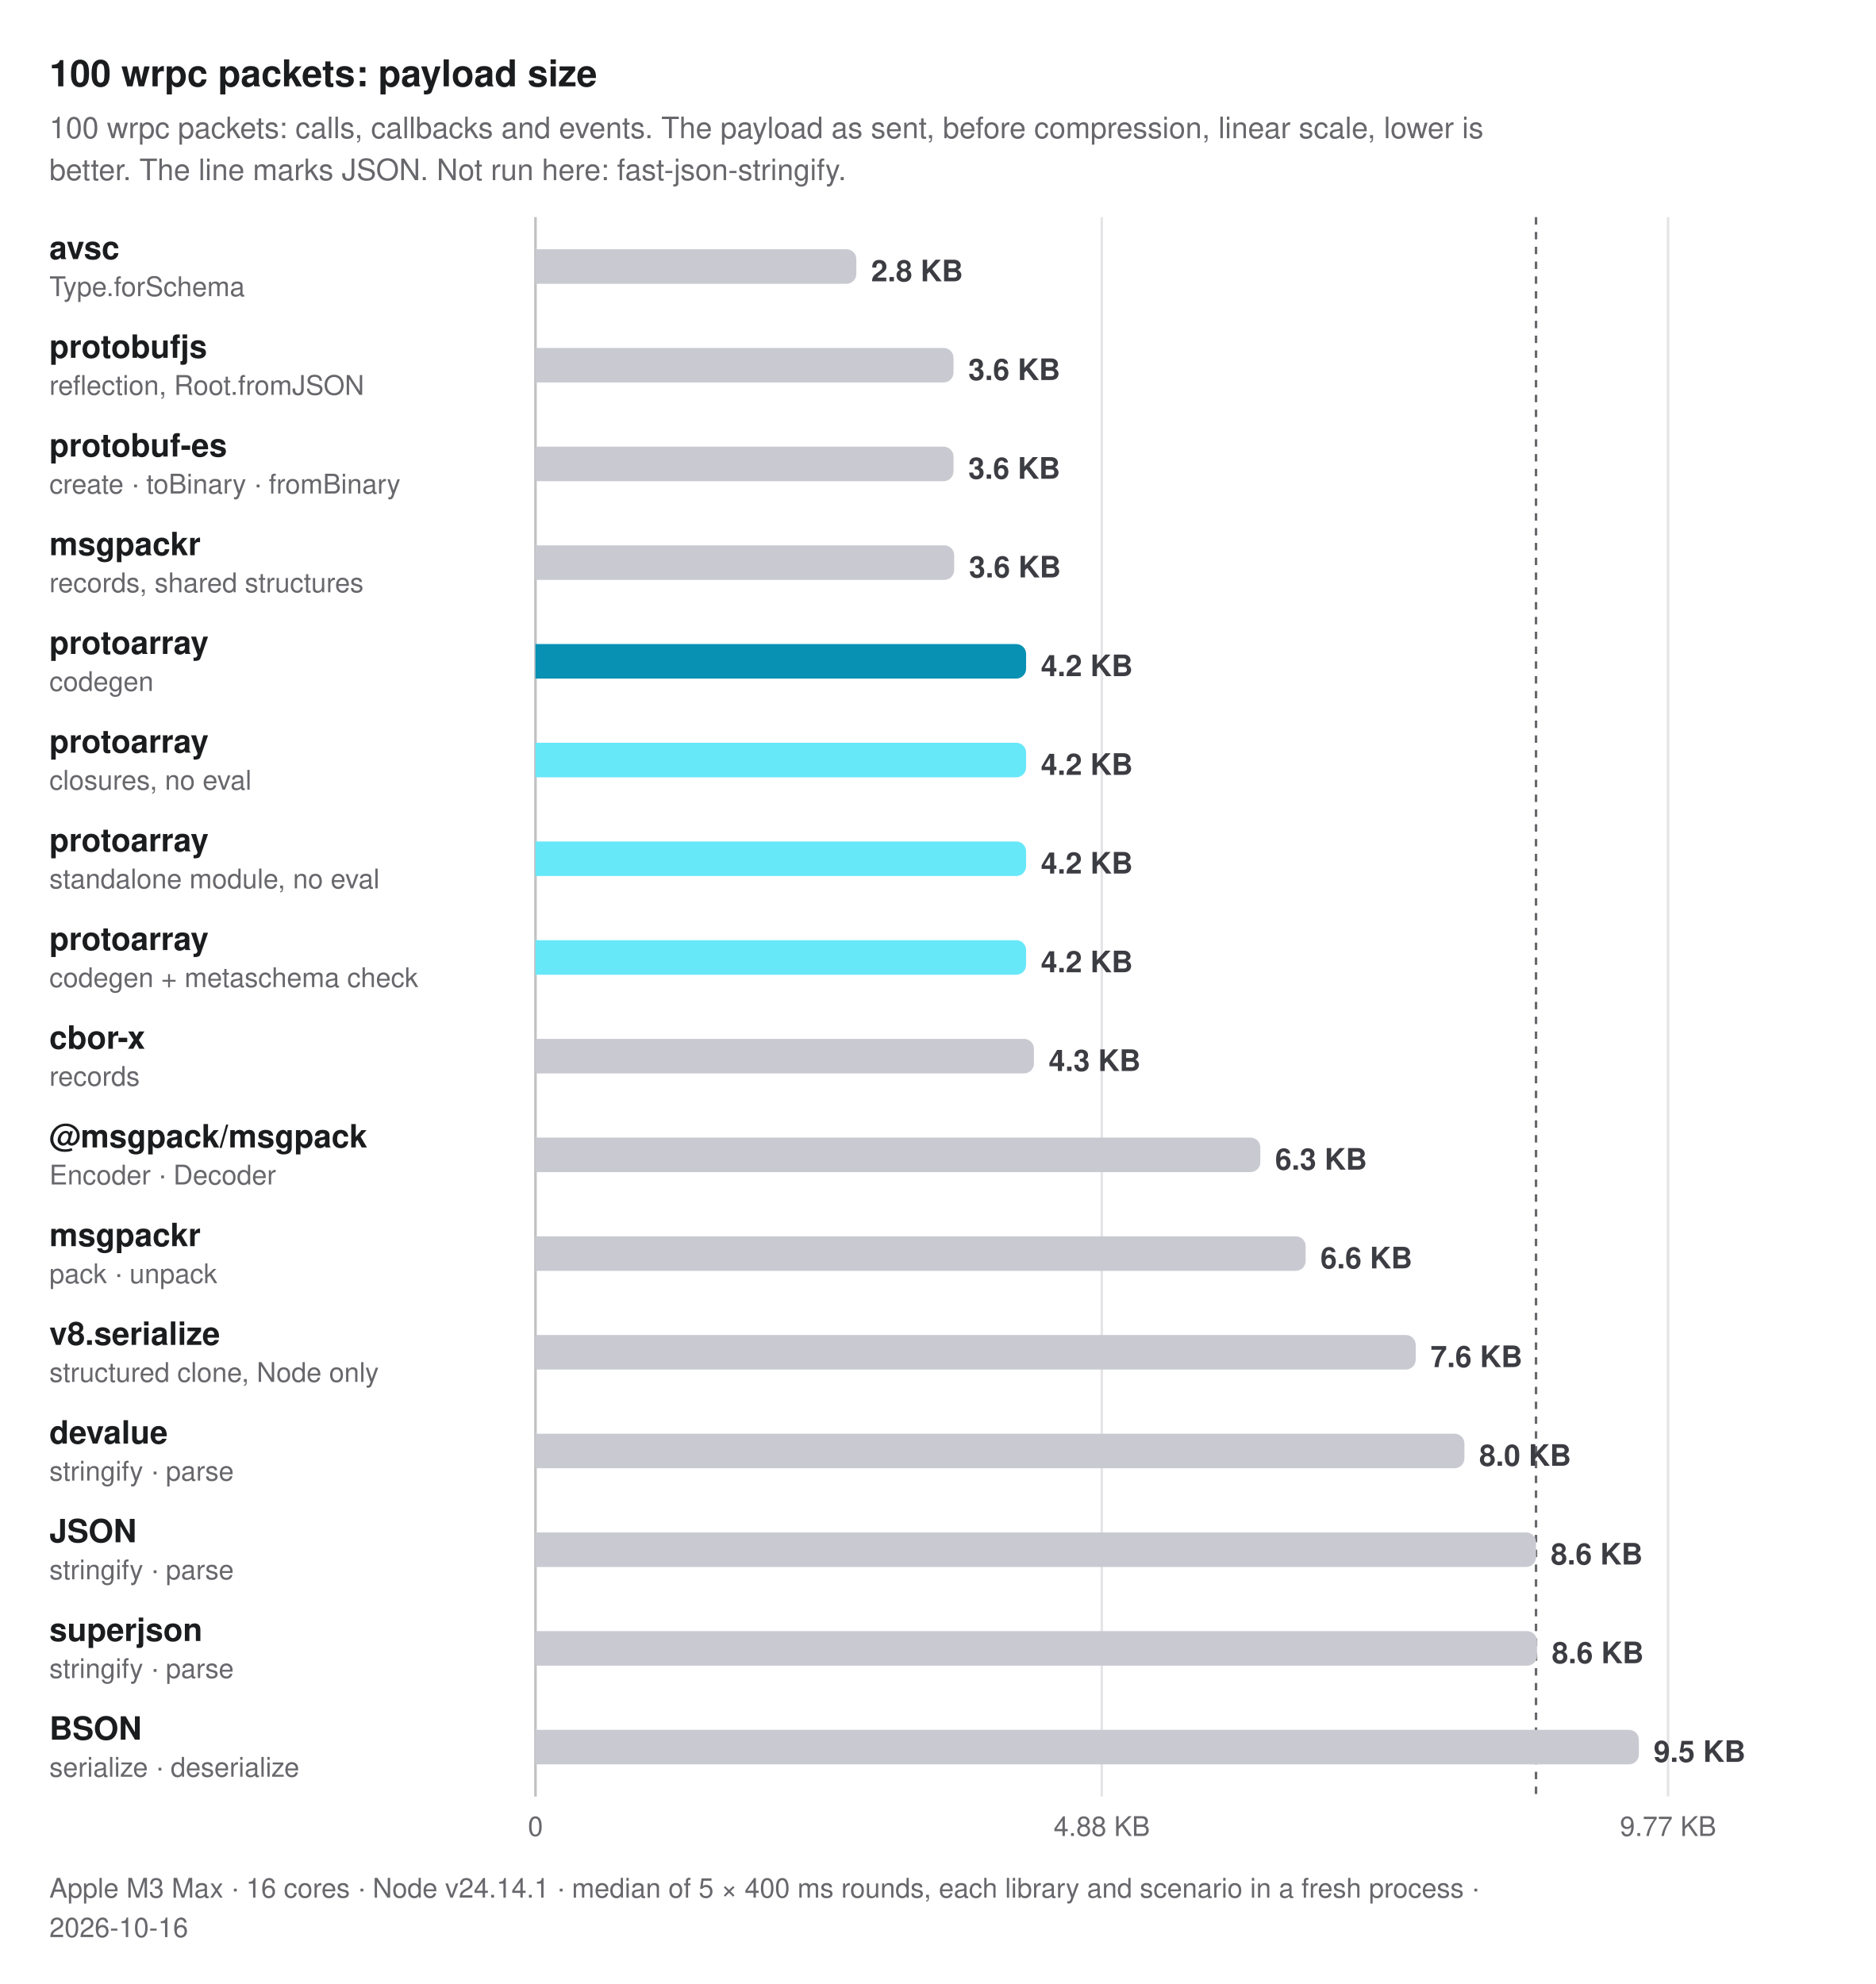
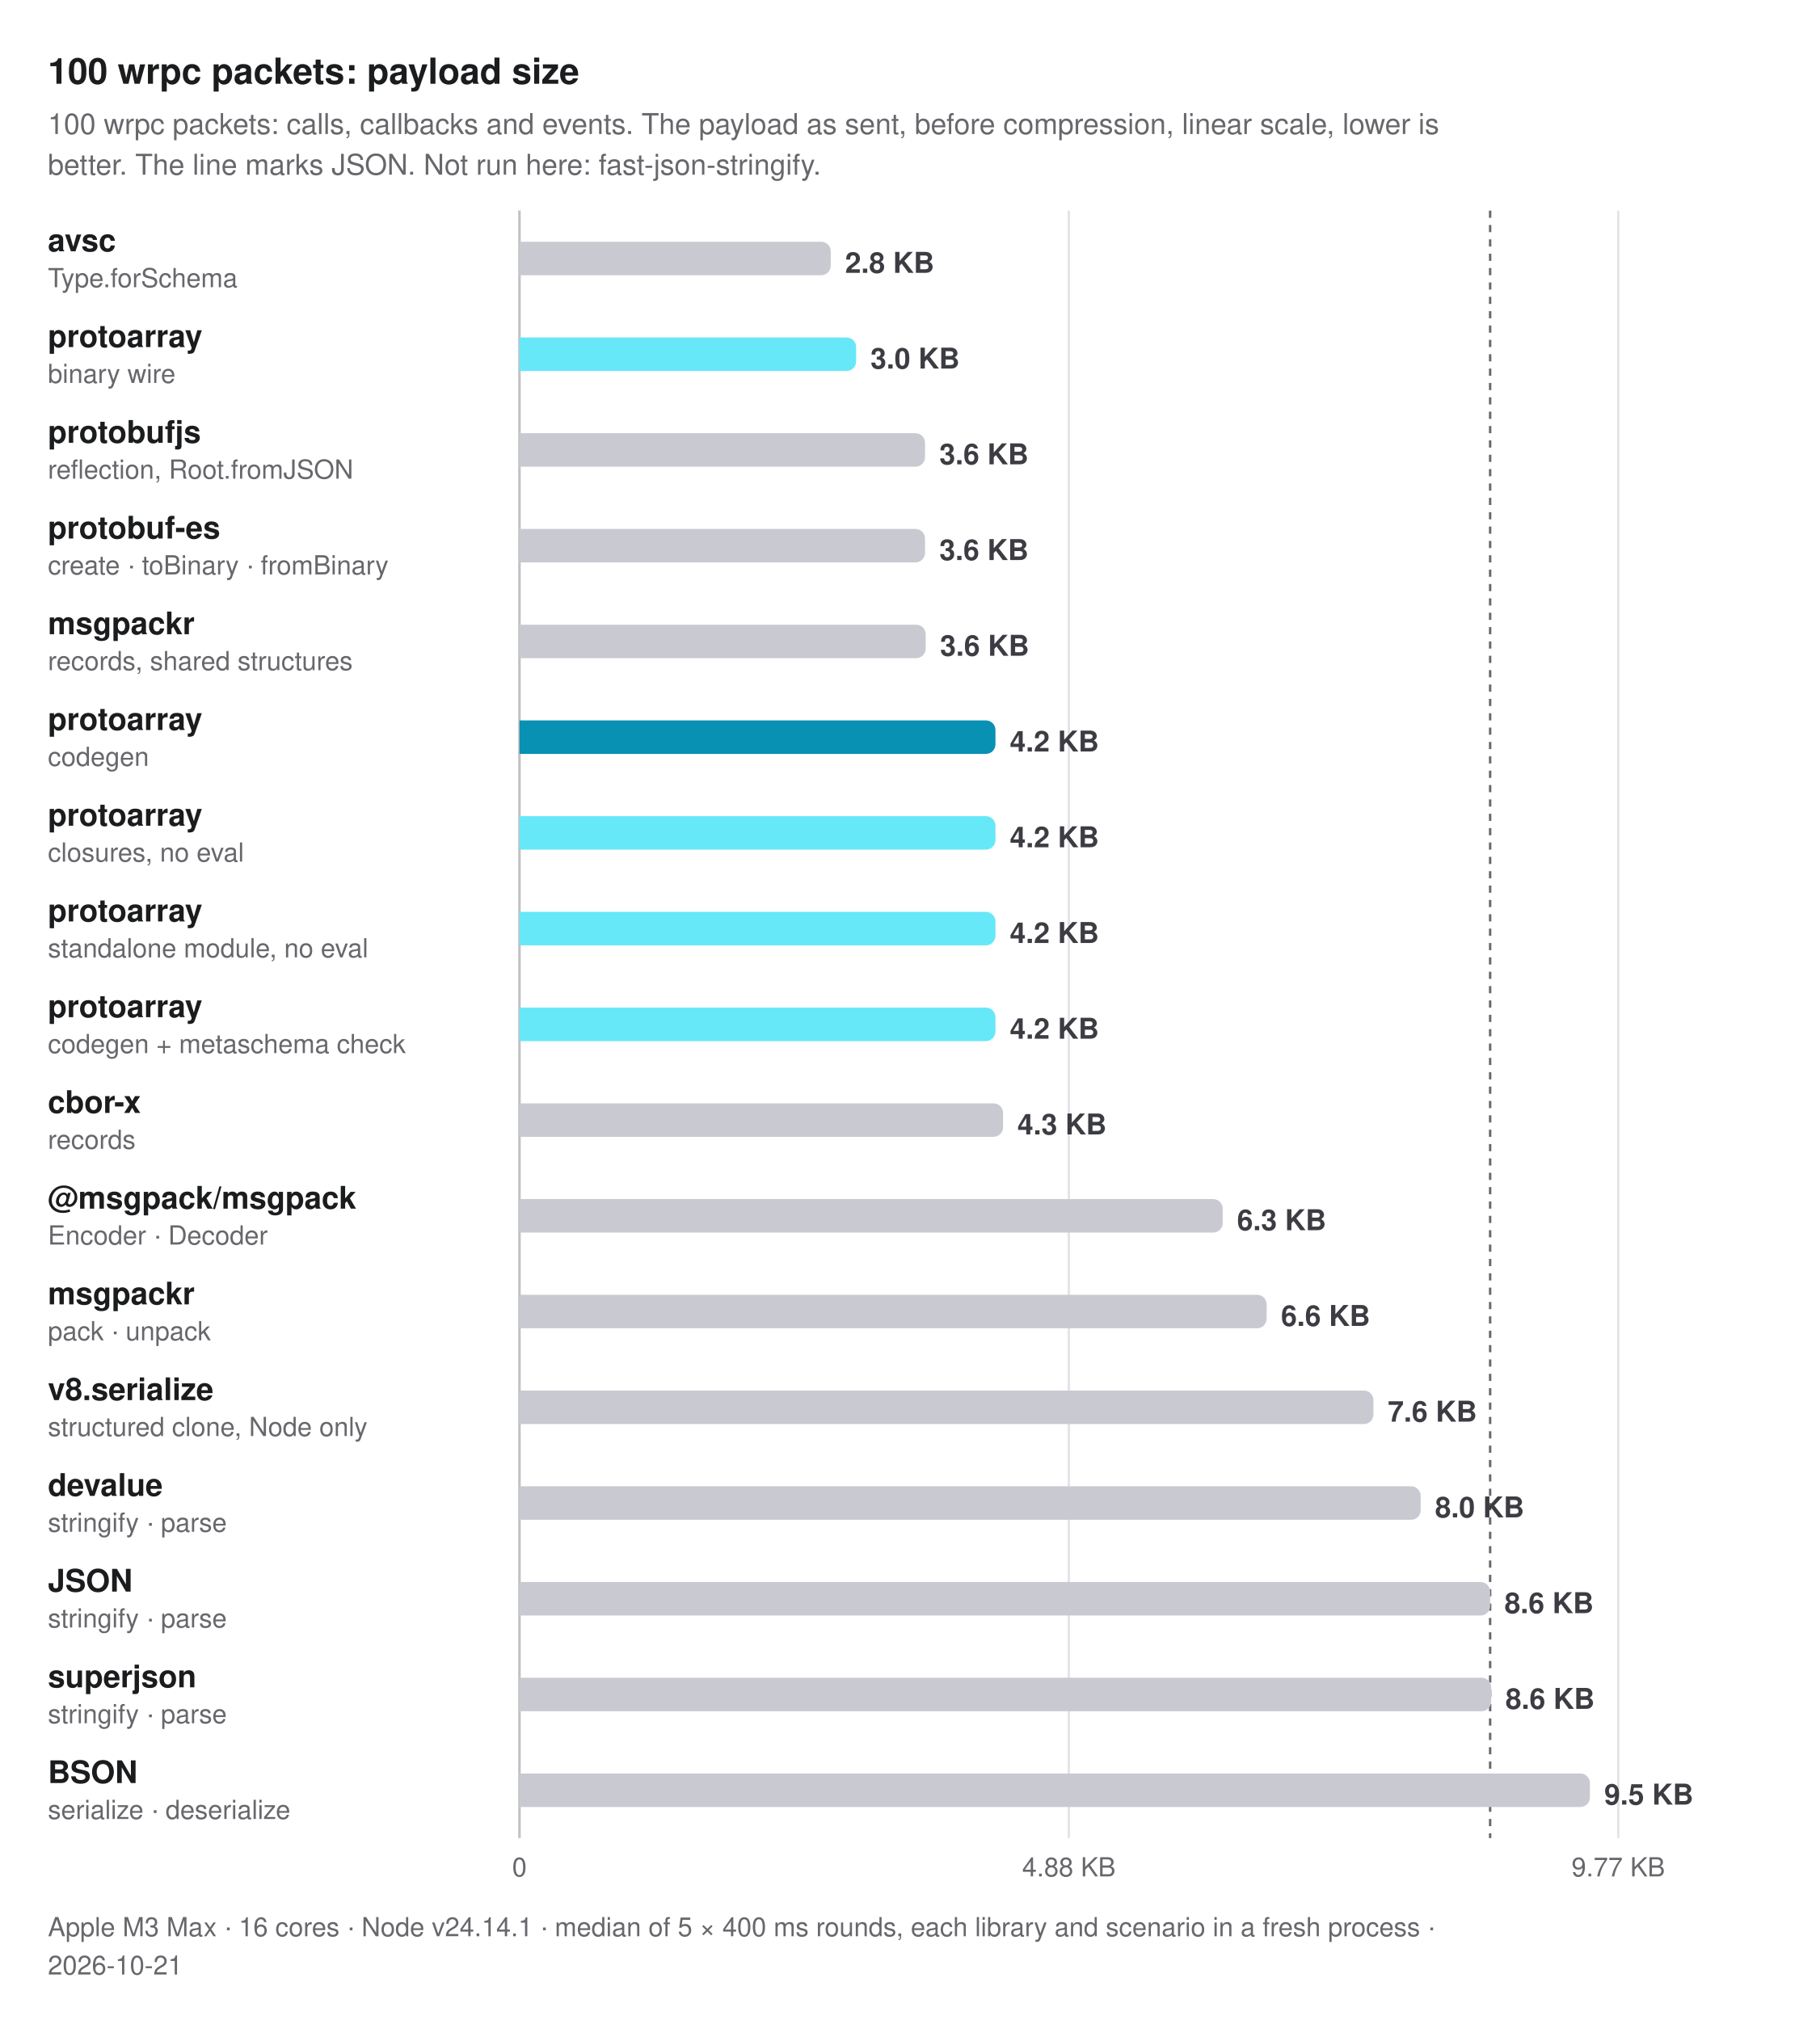
- <svg xmlns="http://www.w3.org/2000/svg" width="760" height="804" viewBox="0 0 760 804" role="img" aria-label="100 wrpc packets: payload size. 100 wrpc packets: calls, callbacks and events. The payload as sent, before compression, linear scale, lower is better. The line marks JSON. Not run here: fast-json-stringify.">
+ <svg xmlns="http://www.w3.org/2000/svg" width="760" height="844" viewBox="0 0 760 844" role="img" aria-label="100 wrpc packets: payload size. 100 wrpc packets: calls, callbacks and events. The payload as sent, before compression, linear scale, lower is better. The line marks JSON. Not run here: fast-json-stringify.">
  <style>
  text { font-family: -apple-system, BlinkMacSystemFont, "Segoe UI", Helvetica, Arial, sans-serif; }
  .title { font-size: 15px; font-weight: 700; fill: #1b1c1e; }
  .subtitle, .caption { font-size: 12px; fill: #67676c; }
  .caption { font-size: 11px; }
  .group { font-size: 11px; font-weight: 600; letter-spacing: 0.06em; fill: #67676c; }
  .label { font-size: 13px; font-weight: 600; fill: #1b1c1e; }
  .label.primary, .label.secondary { font-weight: 700; }
  .sublabel { font-size: 11px; fill: #67676c; }
  .value { font-size: 12px; font-weight: 600; fill: #3c3c43; font-variant-numeric: tabular-nums; }
  .value.small { font-size: 10px; }
  .legend { font-size: 11px; fill: #3c3c43; }
  .tick { font-size: 11px; fill: #67676c; font-variant-numeric: tabular-nums; }
  .grid { stroke: #e4e4e7; stroke-width: 1; }
  .axis { stroke: #c2c2c4; stroke-width: 1; }
  .ref { stroke: #67676c; stroke-width: 1; stroke-dasharray: 3 3; }
  .bar { fill: #c9cad1; }
  .bar.primary { fill: #0891b2; }
  .bar.secondary { fill: #67e8f9; }
  @media (prefers-color-scheme: dark) {
    .title, .label { fill: #dfdfd6; }
    .subtitle, .caption, .group, .sublabel, .tick { fill: #98989f; }
    .value, .legend { fill: #c2c2c4; }
    .grid { stroke: #2e2e32; }
    .axis { stroke: #48484c; }
    .ref { stroke: #98989f; }
    .bar { fill: #4a4b53; }
    .bar.primary { fill: #22d3ee; }
    .bar.secondary { fill: #0e7490; }
  }
</style>
  <text class="title" x="20" y="35">100 wrpc packets: payload size</text>
  <text class="subtitle" x="20" y="56">100 wrpc packets: calls, callbacks and events. The payload as sent, before compression, linear scale, lower is</text>
  <text class="subtitle" x="20" y="73">better. The line marks JSON. Not run here: fast-json-stringify.</text>
-   <line class="grid" x1="217" y1="88" x2="217" y2="728" />
-   <text class="tick" x="217" y="744" text-anchor="middle">0</text>
-   <line class="grid" x1="446.5" y1="88" x2="446.5" y2="728" />
-   <text class="tick" x="446.5" y="744" text-anchor="middle">4.88 KB</text>
-   <line class="grid" x1="676" y1="88" x2="676" y2="728" />
-   <text class="tick" x="676" y="744" text-anchor="middle">9.77 KB</text>
-   <line class="axis" x1="217" y1="88" x2="217" y2="728" />
-   <line class="ref" x1="622.481" y1="88" x2="622.481" y2="728" />
+   <line class="grid" x1="217" y1="88" x2="217" y2="768" />
+   <text class="tick" x="217" y="784" text-anchor="middle">0</text>
+   <line class="grid" x1="446.5" y1="88" x2="446.5" y2="768" />
+   <text class="tick" x="446.5" y="784" text-anchor="middle">4.88 KB</text>
+   <line class="grid" x1="676" y1="88" x2="676" y2="768" />
+   <text class="tick" x="676" y="784" text-anchor="middle">9.77 KB</text>
+   <line class="axis" x1="217" y1="88" x2="217" y2="768" />
+   <line class="ref" x1="622.481" y1="88" x2="622.481" y2="768" />
  <g>
    <text class="label" x="20" y="105">avsc</text>
    <text class="sublabel" x="20" y="120">Type.forSchema</text>
    <path class="bar" d="M217,101H343.035A4,4 0 0 1 347.035,105V111A4,4 0 0 1 343.035,115H217Z" />
    <text class="value" x="353.035" y="114">2.8 KB</text>
  </g>
  <g>
-     <text class="label" x="20" y="145">protobufjs</text>
-     <text class="sublabel" x="20" y="160">reflection, Root.fromJSON</text>
-     <path class="bar" d="M217,141H382.417A4,4 0 0 1 386.417,145V151A4,4 0 0 1 382.417,155H217Z" />
-     <text class="value" x="392.417" y="154">3.6 KB</text>
+     <text class="label secondary" x="20" y="145">protoarray</text>
+     <text class="sublabel" x="20" y="160">binary wire</text>
+     <path class="bar secondary" d="M217,141H353.638A4,4 0 0 1 357.638,145V151A4,4 0 0 1 353.638,155H217Z" />
+     <text class="value" x="363.638" y="154">3.0 KB</text>
  </g>
  <g>
-     <text class="label" x="20" y="185">protobuf-es</text>
-     <text class="sublabel" x="20" y="200">create · toBinary · fromBinary</text>
+     <text class="label" x="20" y="185">protobufjs</text>
+     <text class="sublabel" x="20" y="200">reflection, Root.fromJSON</text>
    <path class="bar" d="M217,181H382.417A4,4 0 0 1 386.417,185V191A4,4 0 0 1 382.417,195H217Z" />
    <text class="value" x="392.417" y="194">3.6 KB</text>
  </g>
  <g>
-     <text class="label" x="20" y="225">msgpackr</text>
-     <text class="sublabel" x="20" y="240">records, shared structures</text>
-     <path class="bar" d="M217,221H382.692A4,4 0 0 1 386.692,225V231A4,4 0 0 1 382.692,235H217Z" />
-     <text class="value" x="392.692" y="234">3.6 KB</text>
+     <text class="label" x="20" y="225">protobuf-es</text>
+     <text class="sublabel" x="20" y="240">create · toBinary · fromBinary</text>
+     <path class="bar" d="M217,221H382.417A4,4 0 0 1 386.417,225V231A4,4 0 0 1 382.417,235H217Z" />
+     <text class="value" x="392.417" y="234">3.6 KB</text>
  </g>
  <g>
-     <text class="label primary" x="20" y="265">protoarray</text>
-     <text class="sublabel" x="20" y="280">codegen</text>
-     <path class="bar primary" d="M217,261H411.839A4,4 0 0 1 415.839,265V271A4,4 0 0 1 411.839,275H217Z" />
-     <text class="value" x="421.839" y="274">4.2 KB</text>
+     <text class="label" x="20" y="265">msgpackr</text>
+     <text class="sublabel" x="20" y="280">records, shared structures</text>
+     <path class="bar" d="M217,261H382.692A4,4 0 0 1 386.692,265V271A4,4 0 0 1 382.692,275H217Z" />
+     <text class="value" x="392.692" y="274">3.6 KB</text>
  </g>
  <g>
-     <text class="label secondary" x="20" y="305">protoarray</text>
-     <text class="sublabel" x="20" y="320">closures, no eval</text>
-     <path class="bar secondary" d="M217,301H411.839A4,4 0 0 1 415.839,305V311A4,4 0 0 1 411.839,315H217Z" />
+     <text class="label primary" x="20" y="305">protoarray</text>
+     <text class="sublabel" x="20" y="320">codegen</text>
+     <path class="bar primary" d="M217,301H411.839A4,4 0 0 1 415.839,305V311A4,4 0 0 1 411.839,315H217Z" />
    <text class="value" x="421.839" y="314">4.2 KB</text>
  </g>
  <g>
    <text class="label secondary" x="20" y="345">protoarray</text>
-     <text class="sublabel" x="20" y="360">standalone module, no eval</text>
+     <text class="sublabel" x="20" y="360">closures, no eval</text>
    <path class="bar secondary" d="M217,341H411.839A4,4 0 0 1 415.839,345V351A4,4 0 0 1 411.839,355H217Z" />
    <text class="value" x="421.839" y="354">4.2 KB</text>
  </g>
  <g>
    <text class="label secondary" x="20" y="385">protoarray</text>
-     <text class="sublabel" x="20" y="400">codegen + metaschema check</text>
+     <text class="sublabel" x="20" y="400">standalone module, no eval</text>
    <path class="bar secondary" d="M217,381H411.839A4,4 0 0 1 415.839,385V391A4,4 0 0 1 411.839,395H217Z" />
    <text class="value" x="421.839" y="394">4.2 KB</text>
  </g>
  <g>
-     <text class="label" x="20" y="425">cbor-x</text>
-     <text class="sublabel" x="20" y="440">records</text>
-     <path class="bar" d="M217,421H415.006A4,4 0 0 1 419.006,425V431A4,4 0 0 1 415.006,435H217Z" />
-     <text class="value" x="425.006" y="434">4.3 KB</text>
+     <text class="label secondary" x="20" y="425">protoarray</text>
+     <text class="sublabel" x="20" y="440">codegen + metaschema check</text>
+     <path class="bar secondary" d="M217,421H411.839A4,4 0 0 1 415.839,425V431A4,4 0 0 1 411.839,435H217Z" />
+     <text class="value" x="421.839" y="434">4.2 KB</text>
  </g>
  <g>
-     <text class="label" x="20" y="465">@msgpack/msgpack</text>
-     <text class="sublabel" x="20" y="480">Encoder · Decoder</text>
-     <path class="bar" d="M217,461H506.76A4,4 0 0 1 510.76,465V471A4,4 0 0 1 506.76,475H217Z" />
-     <text class="value" x="516.76" y="474">6.3 KB</text>
+     <text class="label" x="20" y="465">cbor-x</text>
+     <text class="sublabel" x="20" y="480">records</text>
+     <path class="bar" d="M217,461H415.006A4,4 0 0 1 419.006,465V471A4,4 0 0 1 415.006,475H217Z" />
+     <text class="value" x="425.006" y="474">4.3 KB</text>
  </g>
  <g>
-     <text class="label" x="20" y="505">msgpackr</text>
-     <text class="sublabel" x="20" y="520">pack · unpack</text>
-     <path class="bar" d="M217,501H525.12A4,4 0 0 1 529.12,505V511A4,4 0 0 1 525.12,515H217Z" />
-     <text class="value" x="535.12" y="514">6.6 KB</text>
+     <text class="label" x="20" y="505">@msgpack/msgpack</text>
+     <text class="sublabel" x="20" y="520">Encoder · Decoder</text>
+     <path class="bar" d="M217,501H506.76A4,4 0 0 1 510.76,505V511A4,4 0 0 1 506.76,515H217Z" />
+     <text class="value" x="516.76" y="514">6.3 KB</text>
  </g>
  <g>
-     <text class="label" x="20" y="545">v8.serialize</text>
-     <text class="sublabel" x="20" y="560">structured clone, Node only</text>
-     <path class="bar" d="M217,541H569.735A4,4 0 0 1 573.735,545V551A4,4 0 0 1 569.735,555H217Z" />
-     <text class="value" x="579.735" y="554">7.6 KB</text>
+     <text class="label" x="20" y="545">msgpackr</text>
+     <text class="sublabel" x="20" y="560">pack · unpack</text>
+     <path class="bar" d="M217,541H525.12A4,4 0 0 1 529.12,545V551A4,4 0 0 1 525.12,555H217Z" />
+     <text class="value" x="535.12" y="554">6.6 KB</text>
  </g>
  <g>
-     <text class="label" x="20" y="585">devalue</text>
-     <text class="sublabel" x="20" y="600">stringify · parse</text>
-     <path class="bar" d="M217,581H589.472A4,4 0 0 1 593.472,585V591A4,4 0 0 1 589.472,595H217Z" />
-     <text class="value" x="599.472" y="594">8.0 KB</text>
+     <text class="label" x="20" y="585">v8.serialize</text>
+     <text class="sublabel" x="20" y="600">structured clone, Node only</text>
+     <path class="bar" d="M217,581H569.735A4,4 0 0 1 573.735,585V591A4,4 0 0 1 569.735,595H217Z" />
+     <text class="value" x="579.735" y="594">7.6 KB</text>
  </g>
  <g>
-     <text class="label" x="20" y="625">JSON</text>
+     <text class="label" x="20" y="625">devalue</text>
    <text class="sublabel" x="20" y="640">stringify · parse</text>
-     <path class="bar" d="M217,621H618.481A4,4 0 0 1 622.481,625V631A4,4 0 0 1 618.481,635H217Z" />
-     <text class="value" x="628.481" y="634">8.6 KB</text>
+     <path class="bar" d="M217,621H589.472A4,4 0 0 1 593.472,625V631A4,4 0 0 1 589.472,635H217Z" />
+     <text class="value" x="599.472" y="634">8.0 KB</text>
  </g>
  <g>
-     <text class="label" x="20" y="665">superjson</text>
+     <text class="label" x="20" y="665">JSON</text>
    <text class="sublabel" x="20" y="680">stringify · parse</text>
-     <path class="bar" d="M217,661H618.894A4,4 0 0 1 622.894,665V671A4,4 0 0 1 618.894,675H217Z" />
-     <text class="value" x="628.894" y="674">8.6 KB</text>
+     <path class="bar" d="M217,661H618.481A4,4 0 0 1 622.481,665V671A4,4 0 0 1 618.481,675H217Z" />
+     <text class="value" x="628.481" y="674">8.6 KB</text>
  </g>
  <g>
-     <text class="label" x="20" y="705">BSON</text>
-     <text class="sublabel" x="20" y="720">serialize · deserialize</text>
-     <path class="bar" d="M217,701H660.158A4,4 0 0 1 664.158,705V711A4,4 0 0 1 660.158,715H217Z" />
-     <text class="value" x="670.158" y="714">9.5 KB</text>
+     <text class="label" x="20" y="705">superjson</text>
+     <text class="sublabel" x="20" y="720">stringify · parse</text>
+     <path class="bar" d="M217,701H618.894A4,4 0 0 1 622.894,705V711A4,4 0 0 1 618.894,715H217Z" />
+     <text class="value" x="628.894" y="714">8.6 KB</text>
  </g>
-   <text class="caption" x="20" y="769">Apple M3 Max · 16 cores · Node v24.14.1 · median of 5 × 400 ms rounds, each library and scenario in a fresh process ·</text>
-   <text class="caption" x="20" y="785">2026-10-16</text>
+   <g>
+     <text class="label" x="20" y="745">BSON</text>
+     <text class="sublabel" x="20" y="760">serialize · deserialize</text>
+     <path class="bar" d="M217,741H660.158A4,4 0 0 1 664.158,745V751A4,4 0 0 1 660.158,755H217Z" />
+     <text class="value" x="670.158" y="754">9.5 KB</text>
+   </g>
+   <text class="caption" x="20" y="809">Apple M3 Max · 16 cores · Node v24.14.1 · median of 5 × 400 ms rounds, each library and scenario in a fresh process ·</text>
+   <text class="caption" x="20" y="825">2026-10-21</text>
</svg>
